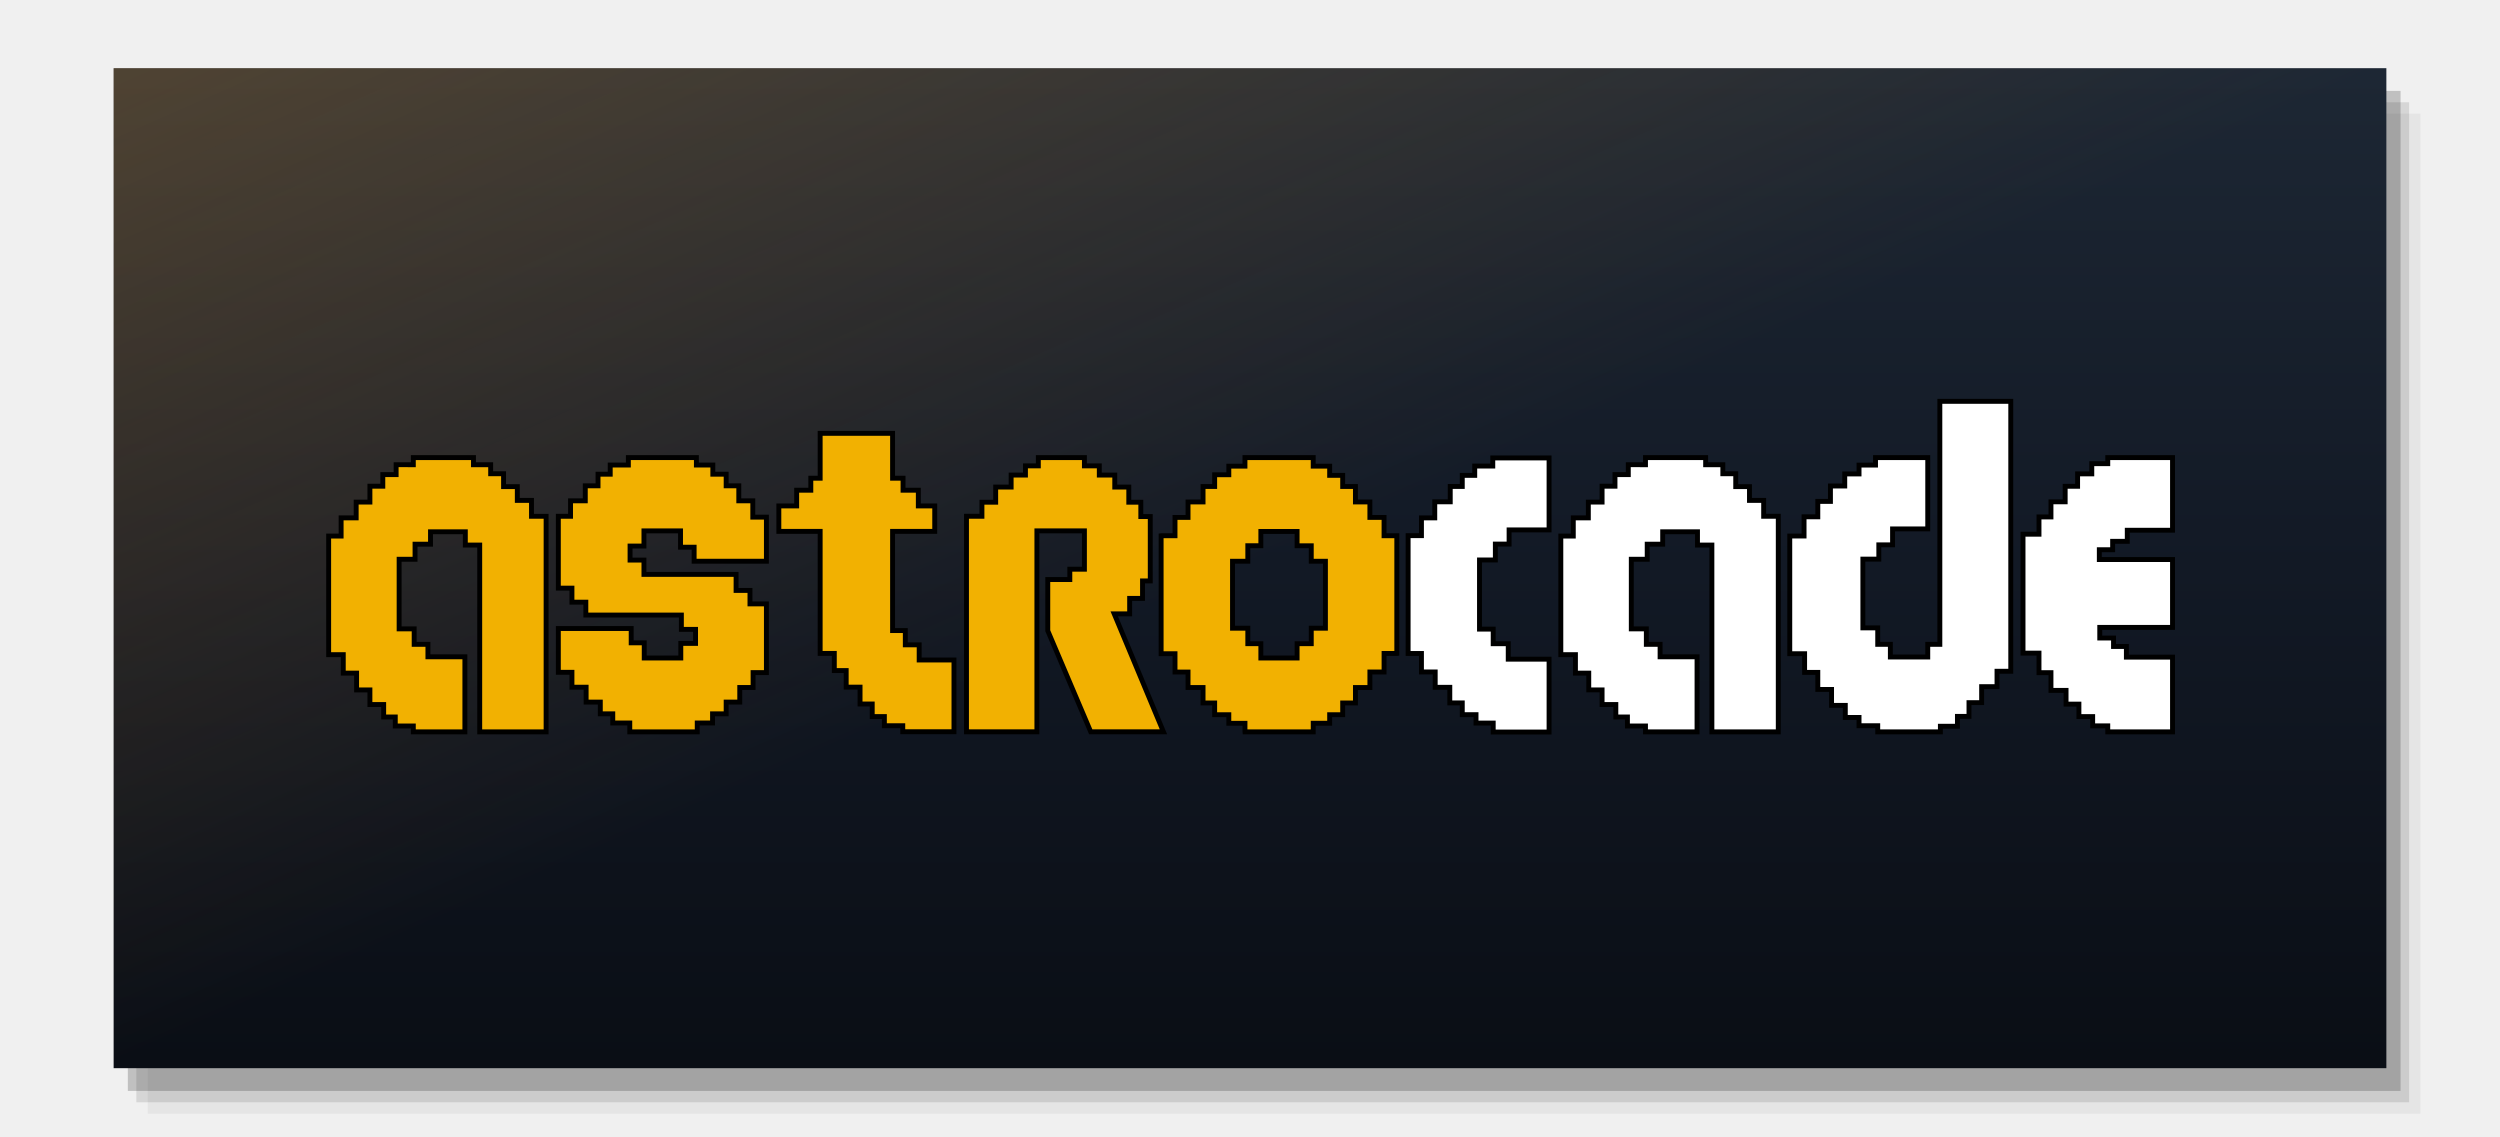
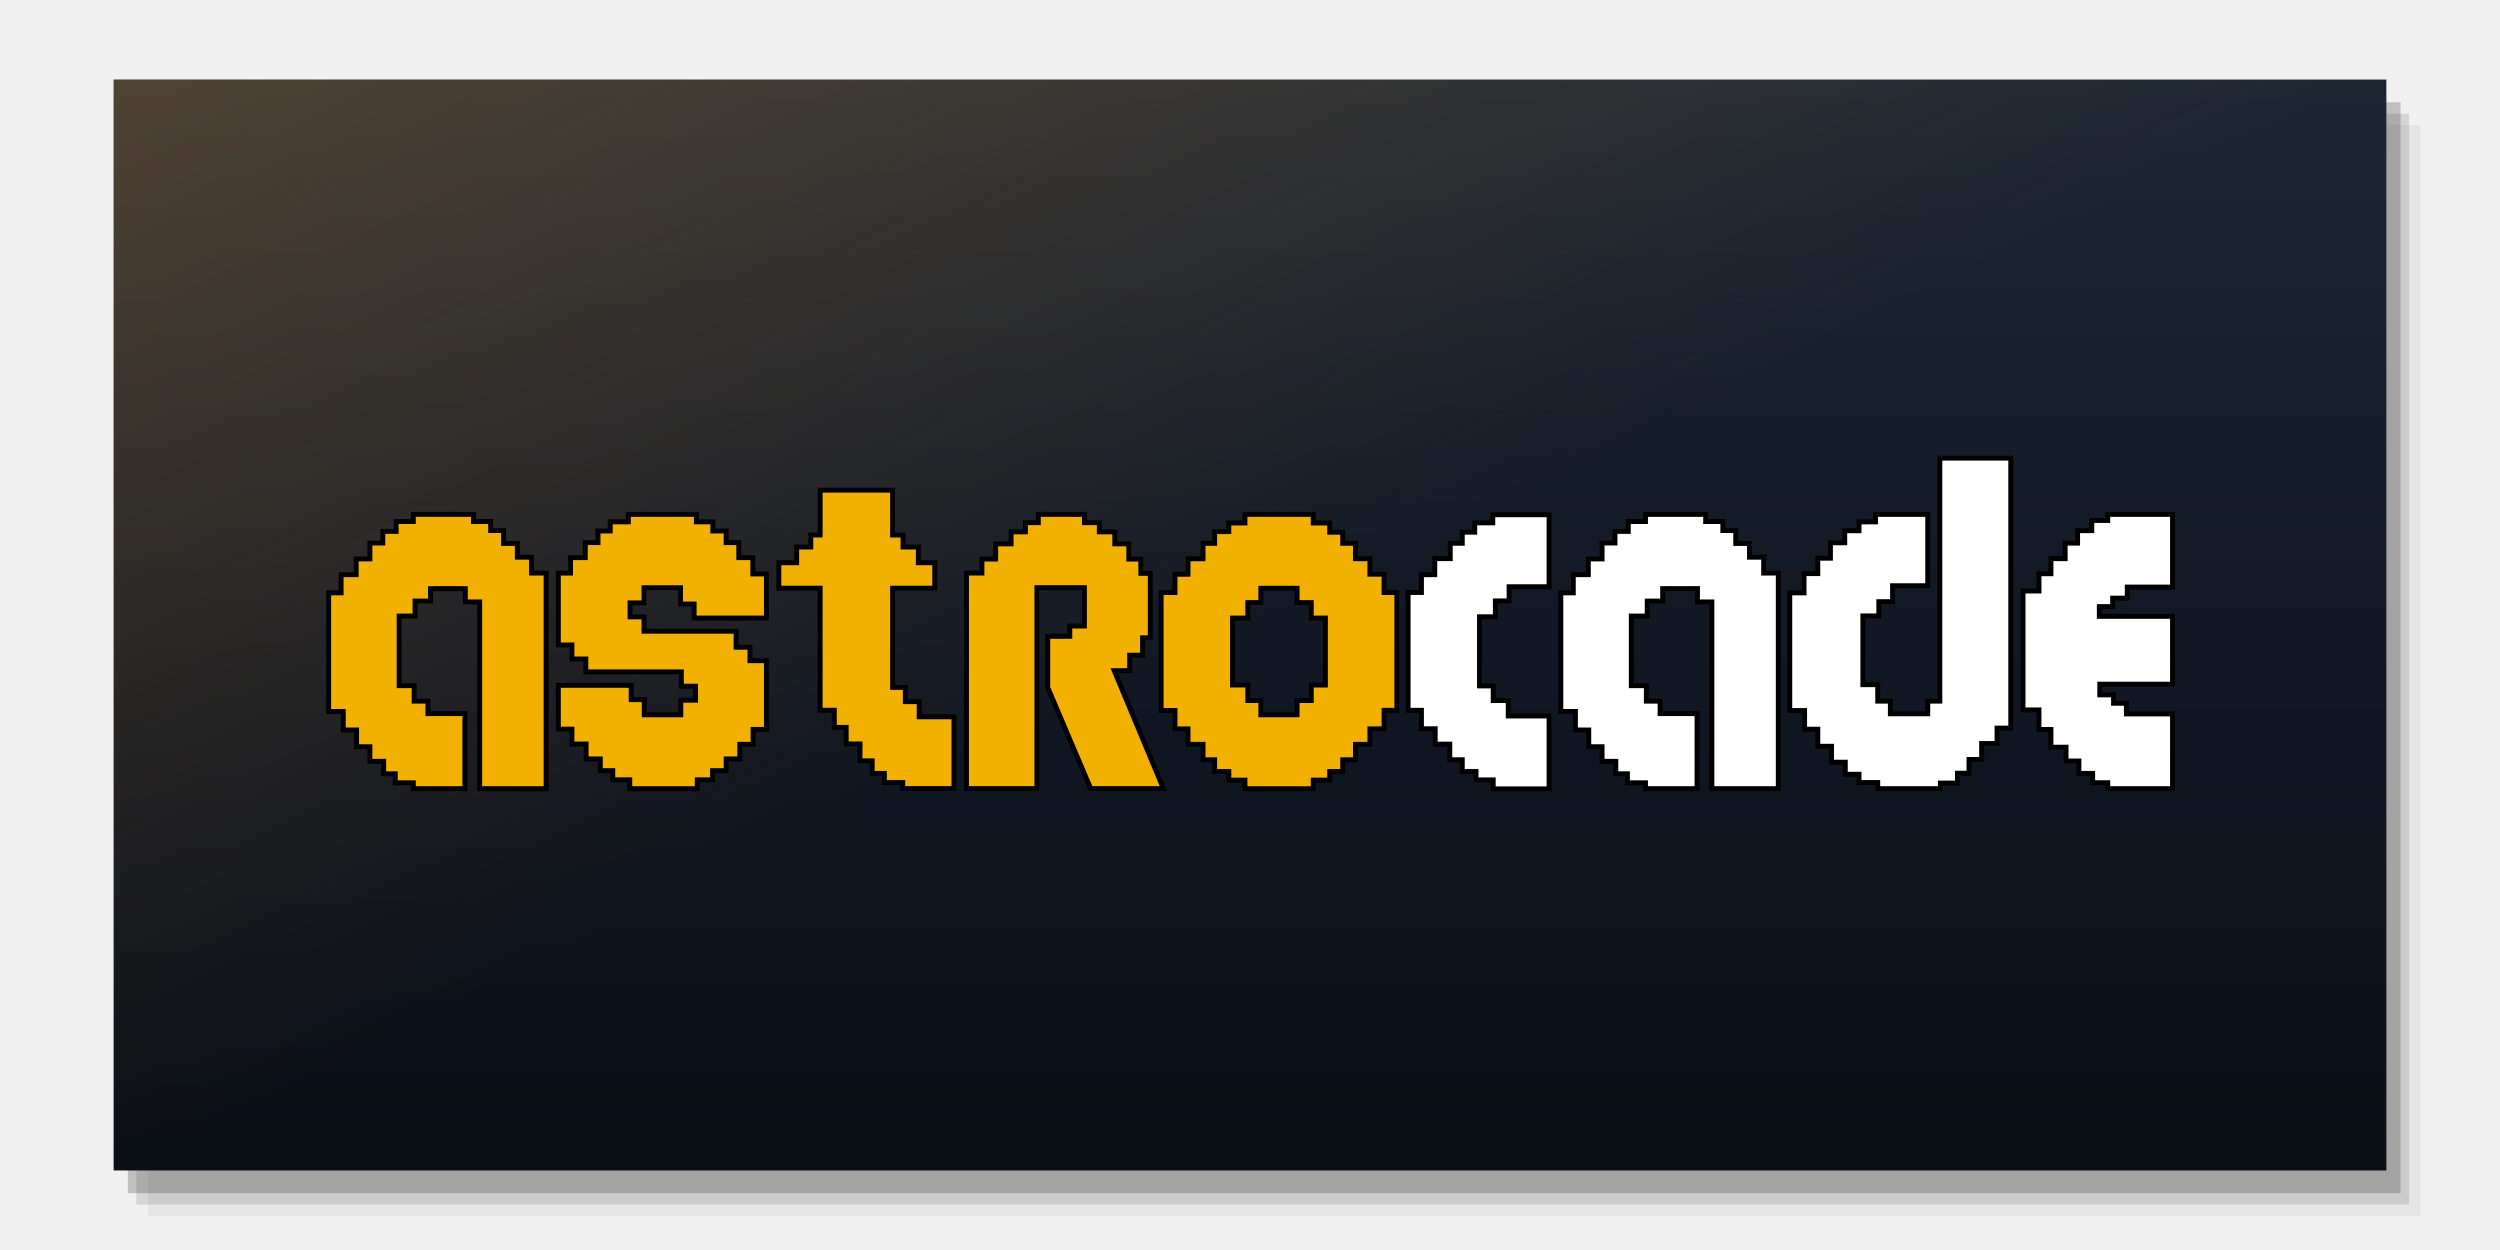
- <svg xmlns="http://www.w3.org/2000/svg" viewBox="0 0 440 200" preserveAspectRatio="xMidYMid meet">
+ <svg xmlns="http://www.w3.org/2000/svg" viewBox="0 0 440 220" preserveAspectRatio="xMidYMid meet">
  <defs>
    <linearGradient id="capBase" x1="0" y1="0" x2="0" y2="1">
      <stop offset="0" stop-color="#1d2734" />
      <stop offset="0.5" stop-color="#121925" />
      <stop offset="1" stop-color="#0a0e15" />
    </linearGradient>
    <linearGradient id="capBloom" x1="0" y1="0" x2="1" y2="1">
      <stop offset="0" stop-color="#dc9230" stop-opacity="0.26" />
      <stop offset="0.5" stop-color="#dc9230" stop-opacity="0" />
    </linearGradient>
  </defs>
-   <rect x="26.0" y="20.0" width="400" height="176" fill="#000000" fill-opacity="0.05" />
-   <rect x="24.0" y="18.0" width="400" height="176" fill="#000000" fill-opacity="0.11" />
-   <rect x="22.5" y="16.0" width="400" height="176" fill="#000000" fill-opacity="0.2" />
-   <rect x="20" y="12" width="400" height="176" fill="url(#capBase)" />
-   <rect x="20" y="12" width="400" height="176" fill="url(#capBloom)" />
-   <g transform="translate(56.000 66.520) scale(0.57652)">
+   <rect x="26.0" y="22.0" width="400" height="192" fill="#000000" fill-opacity="0.05" />
+   <rect x="24.0" y="20.0" width="400" height="192" fill="#000000" fill-opacity="0.11" />
+   <rect x="22.5" y="18.0" width="400" height="192" fill="#000000" fill-opacity="0.2" />
+   <rect x="20" y="14" width="400" height="192" fill="url(#capBase)" />
+   <rect x="20" y="14" width="400" height="192" fill="url(#capBloom)" />
+   <g transform="translate(56.000 76.520) scale(0.57652)">
    <g>
      <polygon fill="#FFFFFF" points="358.58,26.897 358.58,24.416 375.765,24.416 375.765,46.389 363.564,46.389 363.564,50.715    359.367,50.715 359.367,55.566 354.53,55.566 354.53,76.674 358.71,76.674 358.71,81.131 363.302,81.131 363.302,85.851    375.765,85.851 375.765,108.095 358.71,108.095 358.71,105.358 353.462,105.358 353.462,102.793 349.265,102.793 349.265,99.203    345.46,99.203 345.46,94.442 341,94.442 341,89.753 336.804,89.753 336.804,84.113 332.734,84.113 332.734,48.142 336.804,48.142    336.804,42.718 340.869,42.718 340.869,37.813 345.593,37.813 345.593,33.124 349.265,33.124 349.265,29.74 353.07,29.74    353.07,26.897  " />
      <path d="M376.515,108.845H357.96v-2.737h-5.248v-2.564h-4.197v-3.59h-3.805v-4.762h-4.461v-4.688h-4.195v-5.641h-4.07V47.392h4.07   v-5.424h4.064v-4.905h4.725v-4.688h3.672V28.99h3.805v-2.844h5.51v-2.48h18.686v23.473h-12.201v4.326h-4.197v4.851h-4.837v19.608   h4.181v4.457h4.592v4.72h12.463V108.845z M359.46,107.345h15.555V86.601h-12.463v-4.72h-4.592v-4.457h-4.181V54.816h4.837v-4.851   h4.197v-4.326h12.201V25.166H359.33v2.48h-5.51v2.844h-3.805v3.384h-3.672v4.688h-4.725v4.905h-4.064v5.424h-4.07v34.471h4.07   v5.641h4.195v4.688h4.461v4.762h3.805v3.59h4.197v2.564h5.248V107.345z" />
    </g>
    <g>
      <polygon fill="#FFFFFF" points="405.199,26.488 405.199,24.311 423.564,24.311 423.564,26.488 428.812,26.488 428.812,29.242    432.75,29.242 432.75,33.179 436.947,33.179 436.947,37.378 441.277,37.378 441.277,42.23 445.738,42.23 445.738,108.041    425.468,108.041 425.468,51.019 421.074,51.019 421.074,46.955 410.449,46.955 410.449,50.757 405.726,50.757 405.726,55.35    400.869,55.35 400.869,76.603 405.46,76.603 405.46,81.324 409.66,81.324 409.66,85.128 420.941,85.128 420.941,108.041    405.199,108.041 405.199,106.251 399.689,106.251 399.689,103.496 396.146,103.496 396.146,99.692 391.949,99.692 391.949,95.232    387.88,95.232 387.88,90.115 383.814,90.115 383.814,84.474 379.353,84.474 379.353,48.265 383.158,48.265 383.158,42.718    387.751,42.718 387.751,37.901 391.949,37.901 391.949,33.047 395.884,33.047 395.884,29.504 399.951,29.504 399.951,26.481  " />
      <path d="M446.488,108.791h-21.77V51.769h-4.395v-4.063h-9.125v3.802h-4.723V56.1h-4.857v19.753h4.592v4.722h4.199v3.804h11.281   v24.413h-17.242v-1.79h-5.51v-2.755h-3.543v-3.805h-4.197v-4.46h-4.068v-5.116h-4.066v-5.642h-4.461V47.515h3.805v-5.547h4.594   v-4.817h4.197v-4.854h3.936v-3.543h4.066V25.73l5.248,0.007v-2.176h19.865v2.177h5.248v2.755h3.938v3.937h4.197v4.199h4.33v4.852   h4.461V108.791z M426.218,107.291h18.77V42.98h-4.461v-4.852h-4.33v-4.199H432v-3.937h-3.938v-2.755h-5.248v-2.177h-16.865v2.178   l-5.248-0.007v3.022h-4.066v3.543h-3.936v4.854h-4.197v4.817h-4.594v5.547h-3.805v34.709h4.461v5.642h4.066v5.116h4.068v4.46h4.197   v3.805h3.543v2.755h5.51v1.79h14.242V85.878H408.91v-3.804h-4.199v-4.722h-4.592V54.6h4.857v-4.593h4.723v-3.802h12.125v4.063   h4.395V107.291z" />
    </g>
    <g>
      <polygon fill="#F2B101" points="29.042,26.488 29.042,24.311 47.408,24.311 47.408,26.488 52.656,26.488 52.656,29.242    56.593,29.242 56.593,33.179 60.791,33.179 60.791,37.378 65.121,37.378 65.121,42.231 69.582,42.231 69.582,108.041    49.312,108.041 49.312,51.02 44.917,51.02 44.917,46.955 34.292,46.955 34.292,50.757 29.57,50.757 29.57,55.351 24.712,55.351    24.712,76.602 29.304,76.602 29.304,81.324 33.503,81.324 33.503,85.129 44.785,85.129 44.785,108.041 29.042,108.041    29.042,106.252 23.533,106.252 23.533,103.496 19.99,103.496 19.99,99.692 15.792,99.692 15.792,95.233 11.725,95.233    11.725,90.115 7.658,90.115 7.658,84.475 3.197,84.475 3.197,48.265 7.001,48.265 7.001,42.718 11.596,42.718 11.596,37.901    15.792,37.901 15.792,33.047 19.728,33.047 19.728,29.504 23.794,29.504 23.794,26.481  " />
      <path d="M70.332,108.791h-21.77V51.77h-4.395v-4.064h-9.125v3.802H30.32v4.594h-4.858v19.751h4.592v4.723h4.199v3.805h11.282   v24.412H28.292v-1.789h-5.509v-2.756H19.24v-3.805h-4.198v-4.459h-4.067v-5.117H6.908v-5.641H2.447v-37.71h3.804v-5.547h4.595   v-4.817h4.196v-4.854h3.936v-3.543h4.066V25.73l5.248,0.007v-2.176h19.866v2.177h5.248v2.755h3.937v3.937h4.198v4.199h4.33v4.853   h4.461V108.791z M50.062,107.291h18.77V42.981h-4.461v-4.853h-4.33v-4.199h-4.198v-3.937h-3.937v-2.755h-5.248v-2.177H29.792v2.178   l-5.248-0.007v3.022h-4.066v3.543h-3.936v4.854h-4.196v4.817H7.751v5.547H3.947v34.71h4.461v5.641h4.067v5.117h4.067v4.459h4.198   v3.805h3.543v2.756h5.509v1.789h14.243V85.879H32.753v-3.805h-4.199v-4.723h-4.592V54.601h4.858v-4.594h4.722v-3.802h12.125v4.064   h4.395V107.291z" />
    </g>
    <g>
      <polygon fill="#FFFFFF" points="491.369,46.077 491.369,24.31 475.423,24.31 475.423,26.595 470.388,26.608 470.388,29.293    466.027,29.293 466.027,32.986 461.662,32.986 461.662,37.685 457.802,37.685 457.802,42.385 453.605,42.385 453.605,48.259    449.242,48.259 449.242,84.177 453.773,84.177 453.773,89.884 457.802,89.884 457.802,95.086 462,95.086 462,99.954    466.195,99.954 466.195,103.647 470.388,103.647 470.388,106.163 476.097,106.163 476.097,108.042 495.228,108.042    495.228,106.332 500.433,106.332 500.433,103.31 503.958,103.31 503.958,99.115 507.82,99.115 507.82,94.247 512.517,94.247    512.517,89.547 516.714,89.547 516.714,7.138 495.06,7.138 495.06,81.323 491.369,81.323 491.369,85.185 479.955,85.185    479.955,81.323 476.097,81.323 476.097,76.288 471.564,76.288 471.564,55.31 476.431,55.31 476.431,50.945 480.628,50.945    480.628,46.077  " />
      <path d="M495.978,108.792h-20.631v-1.879h-5.709v-2.517h-4.193v-3.692h-4.195v-4.868h-4.197v-5.202h-4.029v-5.707h-4.531V47.509   h4.363v-5.874h4.197v-4.7h3.859v-4.699h4.365v-3.692h4.361V25.86l5.035-0.013V23.56h17.445v23.268h-10.74v4.867h-4.197v4.365   h-4.867v19.479h4.533v5.035h3.857v3.861h9.914v-3.861h3.691V6.388h23.154v83.909h-4.197v4.7h-4.697v4.868h-3.861v4.194h-3.525   v3.022h-5.205V108.792z M476.847,107.292h17.631v-1.71h5.205v-3.022h3.525v-4.194h3.861v-4.868h4.697v-4.7h4.197V7.888H495.81   v74.186h-3.691v3.861h-12.914v-3.861h-3.857v-5.035h-4.533V54.56h4.867v-4.365h4.197v-4.867h10.74V25.06h-14.445v2.283   l-5.035,0.013v2.688h-4.361v3.692h-4.365v4.699h-3.859v4.7h-4.197v5.874h-4.363v34.418h4.531v5.707h4.029v5.202h4.197v4.868h4.195   v3.692h4.193v2.517h5.709V107.292z" />
    </g>
    <g>
      <polygon fill="#FFFFFF" points="525.328,47.705 525.328,42.423 528.984,42.423 528.984,37.819 533.318,37.819 533.318,33.077    537.113,33.077 537.113,29.284 541.447,29.284 541.447,26.17 546.322,26.17 546.322,24.31 566.095,24.31 566.095,46.486    552.281,46.486 552.281,49.872 547.812,49.872 547.812,52.446 543.746,52.446 543.746,55.426 566.095,55.426 566.095,76.148    543.882,76.148 543.882,79.399 548.083,79.399 548.083,81.971 552.009,81.971 552.009,85.223 566.095,85.223 566.095,108.042    546.322,108.042 546.322,106.214 541.714,106.214 541.714,103.372 537.515,103.372 537.515,99.579 533.591,99.579 533.591,95.379    528.984,95.379 528.984,89.963 525.328,89.963 525.328,84.003 520.451,84.003 520.451,47.69  " />
      <path d="M566.845,108.792h-21.273v-1.828h-4.607v-2.842h-4.199v-3.793h-3.924v-4.2h-4.607v-5.416h-3.656v-5.96h-4.877V46.937   l4.877,0.016v-5.28h3.656v-4.604h4.334v-4.741h3.795v-3.793h4.334V25.42h4.875v-1.86h21.273v23.676h-13.814v3.387h-4.469v2.573   h-4.066v1.48h22.35v22.222h-22.213v1.751h4.201v2.572h3.926v3.252h14.086V108.792z M547.072,107.292h18.273V85.973h-14.086v-3.252   h-3.926v-2.572h-4.201v-4.751h22.213V56.176h-22.35v-4.48h4.066v-2.573h4.469v-3.387h13.814V25.06h-18.273v1.86h-4.875v3.114   h-4.334v3.793h-3.795v4.741h-4.334v4.604h-3.656v5.285l-4.877-0.016v34.811h4.877v5.96h3.656v5.416h4.607v4.2h3.924v3.793h4.199   v2.842h4.607V107.292z" />
    </g>
    <g>
      <polygon fill="#F2B101" points="136.836,55.95 136.836,42.491 132.682,42.491 132.682,37.509 128.407,37.509 128.407,32.929    124.547,32.929 124.547,29.381 120.48,29.381 120.48,26.584 115.46,26.584 115.46,24.311 94.691,24.311 94.691,26.584    89.152,26.584 89.152,29.381 85.431,29.381 85.431,32.929 81.537,32.929 81.537,37.509 77.037,37.509 77.037,42.229 73.314,42.229    73.314,64.166 77.468,64.166 77.468,68.449 81.709,68.449 81.709,72.382 110.874,72.382 110.874,76.752 115.201,76.752    115.201,81.035 110.7,81.035 110.7,85.492 99.537,85.492 99.537,80.861 95.556,80.861 95.556,76.49 73.314,76.49 73.314,89.862    77.468,89.862 77.468,94.407 81.795,94.407 81.795,98.953 86.124,98.953 86.124,102.536 89.93,102.536 89.93,105.332    95.123,105.332 95.123,108.042 115.72,108.042 115.72,105.332 120.394,105.332 120.394,102.536 124.547,102.536 124.547,98.953    128.701,98.953 128.701,94.495 132.769,94.495 132.769,89.95 136.836,89.95 136.836,68.974 131.817,68.974 131.817,64.865    127.576,64.865 127.576,59.971 99.45,59.971 99.45,55.601 95.21,55.601 95.21,51.318 99.45,51.318 99.45,46.686 110.614,46.686    110.614,51.668 114.768,51.668 114.768,55.95  " />
      <path d="M116.47,108.792H94.373v-2.71H89.18v-2.796h-3.806v-3.583h-4.329v-4.546h-4.327v-4.546h-4.154V75.74h23.742v4.37h3.981   v4.632h9.663v-4.457h4.501v-2.783h-4.327v-4.37H80.959v-3.933h-4.241v-4.283h-4.154V41.479h3.723v-4.72h4.5v-4.58h3.894v-3.548   h3.721v-2.797h5.539v-2.273h22.269v2.273h5.02v2.797h4.067v3.548h3.86v4.58h4.275v4.982h4.154V56.7h-23.568v-4.282h-4.154v-4.982   H100.2v4.632h-4.24v2.783h4.24v4.37h28.126v4.895h4.241v4.108h5.019V90.7h-4.067v4.545h-4.068v4.458h-4.154v3.583h-4.153v2.796   h-4.674V108.792z M95.873,107.292h19.097v-2.71h4.674v-2.796h4.153v-3.583h4.154v-4.458h4.068V89.2h4.067V69.724h-5.019v-4.108   h-4.241v-4.895H98.7v-4.37h-4.24v-5.783h4.24v-4.632h12.664v4.982h4.154V55.2h20.568V43.241h-4.154v-4.982h-4.275v-4.58h-3.86   v-3.548h-4.067v-2.797h-5.02v-2.273H95.441v2.273h-5.539v2.797h-3.721v3.548h-3.894v4.58h-4.5v4.72h-3.723v20.438h4.154v4.283   h4.241v3.933h29.165v4.37h4.327v5.783h-4.501v4.457H98.787v-4.632h-3.981v-4.37H74.064v11.871h4.154v4.546h4.327v4.546h4.329v3.583   h3.806v2.796h5.193V107.292z" />
    </g>
    <g>
      <polygon fill="#F2B101" points="183.471,86.1 183.471,81.475 179.239,81.475 179.239,77.115 175.353,77.115 175.353,46.836    188.221,46.836 188.221,39.071 183.212,39.071 183.212,34.272 178.547,34.272 178.547,30.608 175.353,30.608 175.353,16.909    153.241,16.909 153.241,30.608 150.39,30.608 150.39,34.272 146.072,34.272 146.072,39.071 140.631,39.071 140.631,46.836    153.241,46.836 153.241,84.093 157.56,84.093 157.56,89.327 161.187,89.327 161.187,94.389 165.419,94.389 165.419,99.536    169.134,99.536 169.134,103.375 172.847,103.375 172.847,106.168 178.461,106.168 178.461,108 194.095,108 194.095,86.1  " />
      <path d="M194.845,108.75h-17.134v-1.832h-5.614v-2.793h-3.713v-3.839h-3.715v-5.147h-4.232v-5.062h-3.627v-5.234h-4.319V47.586   h-12.61v-9.266h5.441v-4.799h4.318v-3.664h2.851V16.159h23.612v13.698h3.194v3.664h4.665v4.799h5.009v9.266h-12.868v28.779h3.886   v4.359h4.232v4.625h10.624V108.75z M179.211,107.25h14.134v-20.4h-10.624v-4.625h-4.232v-4.359h-3.886V46.086h12.868v-6.266h-5.009   v-4.799h-4.665v-3.664h-3.194V17.659h-20.612v13.698h-2.851v3.664h-4.318v4.799h-5.441v6.266h12.61v37.257h4.319v5.234h3.627v5.062   h4.232v5.147h3.715v3.839h3.713v2.793h5.614V107.25z" />
    </g>
    <g>
      <polygon fill="#F2B101" points="243.015,72.016 247.726,72.016 247.726,67.298 251.659,67.298 251.659,61.968 254.019,61.968    254.019,42.309 251.134,42.309 251.134,37.94 247.464,37.94 247.464,33.309 243.181,33.309 243.181,29.639 238.461,29.639    238.461,26.844 233.917,26.844 233.917,24.31 219.846,24.31 219.846,26.844 215.914,26.844 215.914,29.639 211.544,29.639    211.544,33.309 206.825,33.309 206.825,37.94 202.63,37.94 202.63,42.221 197.911,42.221 197.911,108.015 219.41,108.015    219.41,46.677 233.917,46.677 233.917,58.386 229.46,58.386 229.46,61.531 222.73,61.531 222.73,77.171 235.839,108.015    258.038,108.015  " />
      <path d="M259.164,108.765h-23.821L221.98,77.323V60.781h6.73v-3.146h4.457V47.427H220.16v61.338h-22.999V41.471h4.719V37.19h4.195   v-4.631h4.719v-3.67h4.37v-2.795h3.932V23.56h15.571v2.534h4.544v2.795h4.72v3.67h4.283v4.631h3.67v4.369h2.885v21.159h-2.36v5.33   h-3.933v4.718h-4.335L259.164,108.765z M236.335,107.265h20.578L241.89,71.266h5.086v-4.718h3.933v-5.33h2.36V43.059h-2.885V38.69   h-3.67v-4.631h-4.283v-3.67h-4.72v-2.795h-4.544V25.06h-12.571v2.534h-3.932v2.795h-4.37v3.67h-4.719v4.631h-4.195v4.281h-4.719   v64.294h19.999V45.927h16.007v13.209h-4.457v3.146h-6.73v14.737L236.335,107.265z" />
    </g>
    <g>
      <path fill="#F2B101" d="M325.389,48.171v-5.594h-4.326v-4.724h-4.409v-4.719h-3.893V29.74h-3.977V26.93h-5.02v-2.62h-20.84v2.622   H278v2.622h-4.324v3.583h-3.544v4.719h-4.584v4.724h-3.977v5.594h-4.238v0.088v35.83v0.091h4.238v5.592h3.977v4.726h4.584v4.719   h3.544v3.583H278v2.623h4.929v2.621h0.086h20.406h0.348v-2.621h5.016v-2.623h3.977v-3.583h3.896v-4.719h4.409v-4.726h4.326v-5.658   h3.89v-0.093V48.259v-0.088H325.389z M303.166,76.402v4.724h-4.324v4.37h-11.063v-4.37h-3.979v-4.724h-4.669V55.949h4.669v-4.726   h3.979V46.86h11.063v4.369h4.324v4.726h4.324v20.447H303.166z" />
      <path d="M304.519,108.795h-22.254l-0.086-0.75v-1.871h-4.929v-2.623h-4.324v-3.583h-3.544v-4.719h-4.584v-4.726h-3.977v-5.592   h-4.238V47.511l0.75-0.088h3.488v-5.594h3.977v-4.724h4.584v-4.719h3.544v-3.583h4.324v-2.622h4.925V23.56h22.34v2.62h5.02v2.811   h3.977v3.395h3.893v4.719h4.409v4.724h4.326v5.594h3.894v37.352l-0.75,0.093h-3.14v5.658h-4.326v4.726h-4.409v4.719h-3.896v3.583   h-3.977v2.623h-5.016V108.795z M283.679,107.295h19.34v-2.621h5.016v-2.623h3.977v-3.583h3.896v-4.719h4.409v-4.726h4.326v-5.658   h3.89V48.921h-3.894v-5.594h-4.326v-4.724h-4.409v-4.719h-3.893V30.49h-3.977V27.68h-5.02v-2.62h-19.34v2.622h-4.925v2.622h-4.324   v3.583h-3.544v4.719h-4.584v4.724h-3.977v5.594h-4.238v34.509h4.238v5.592h3.977v4.726h4.584v4.719h3.544v3.583h4.324v2.623h4.929   V107.295z M299.591,86.245h-12.563v-4.37h-3.979v-4.724h-4.669V55.199h4.669v-4.726h3.979V46.11h12.563v4.369h4.324v4.726h4.324   v21.947h-4.324v4.724h-4.324V86.245z M288.528,84.745h9.563v-4.37h4.324v-4.724h4.324V56.704h-4.324v-4.726h-4.324V47.61h-9.563   v4.364h-3.979v4.726h-4.669v18.952h4.669v4.724h3.979V84.745z" />
    </g>
  </g>
</svg>
